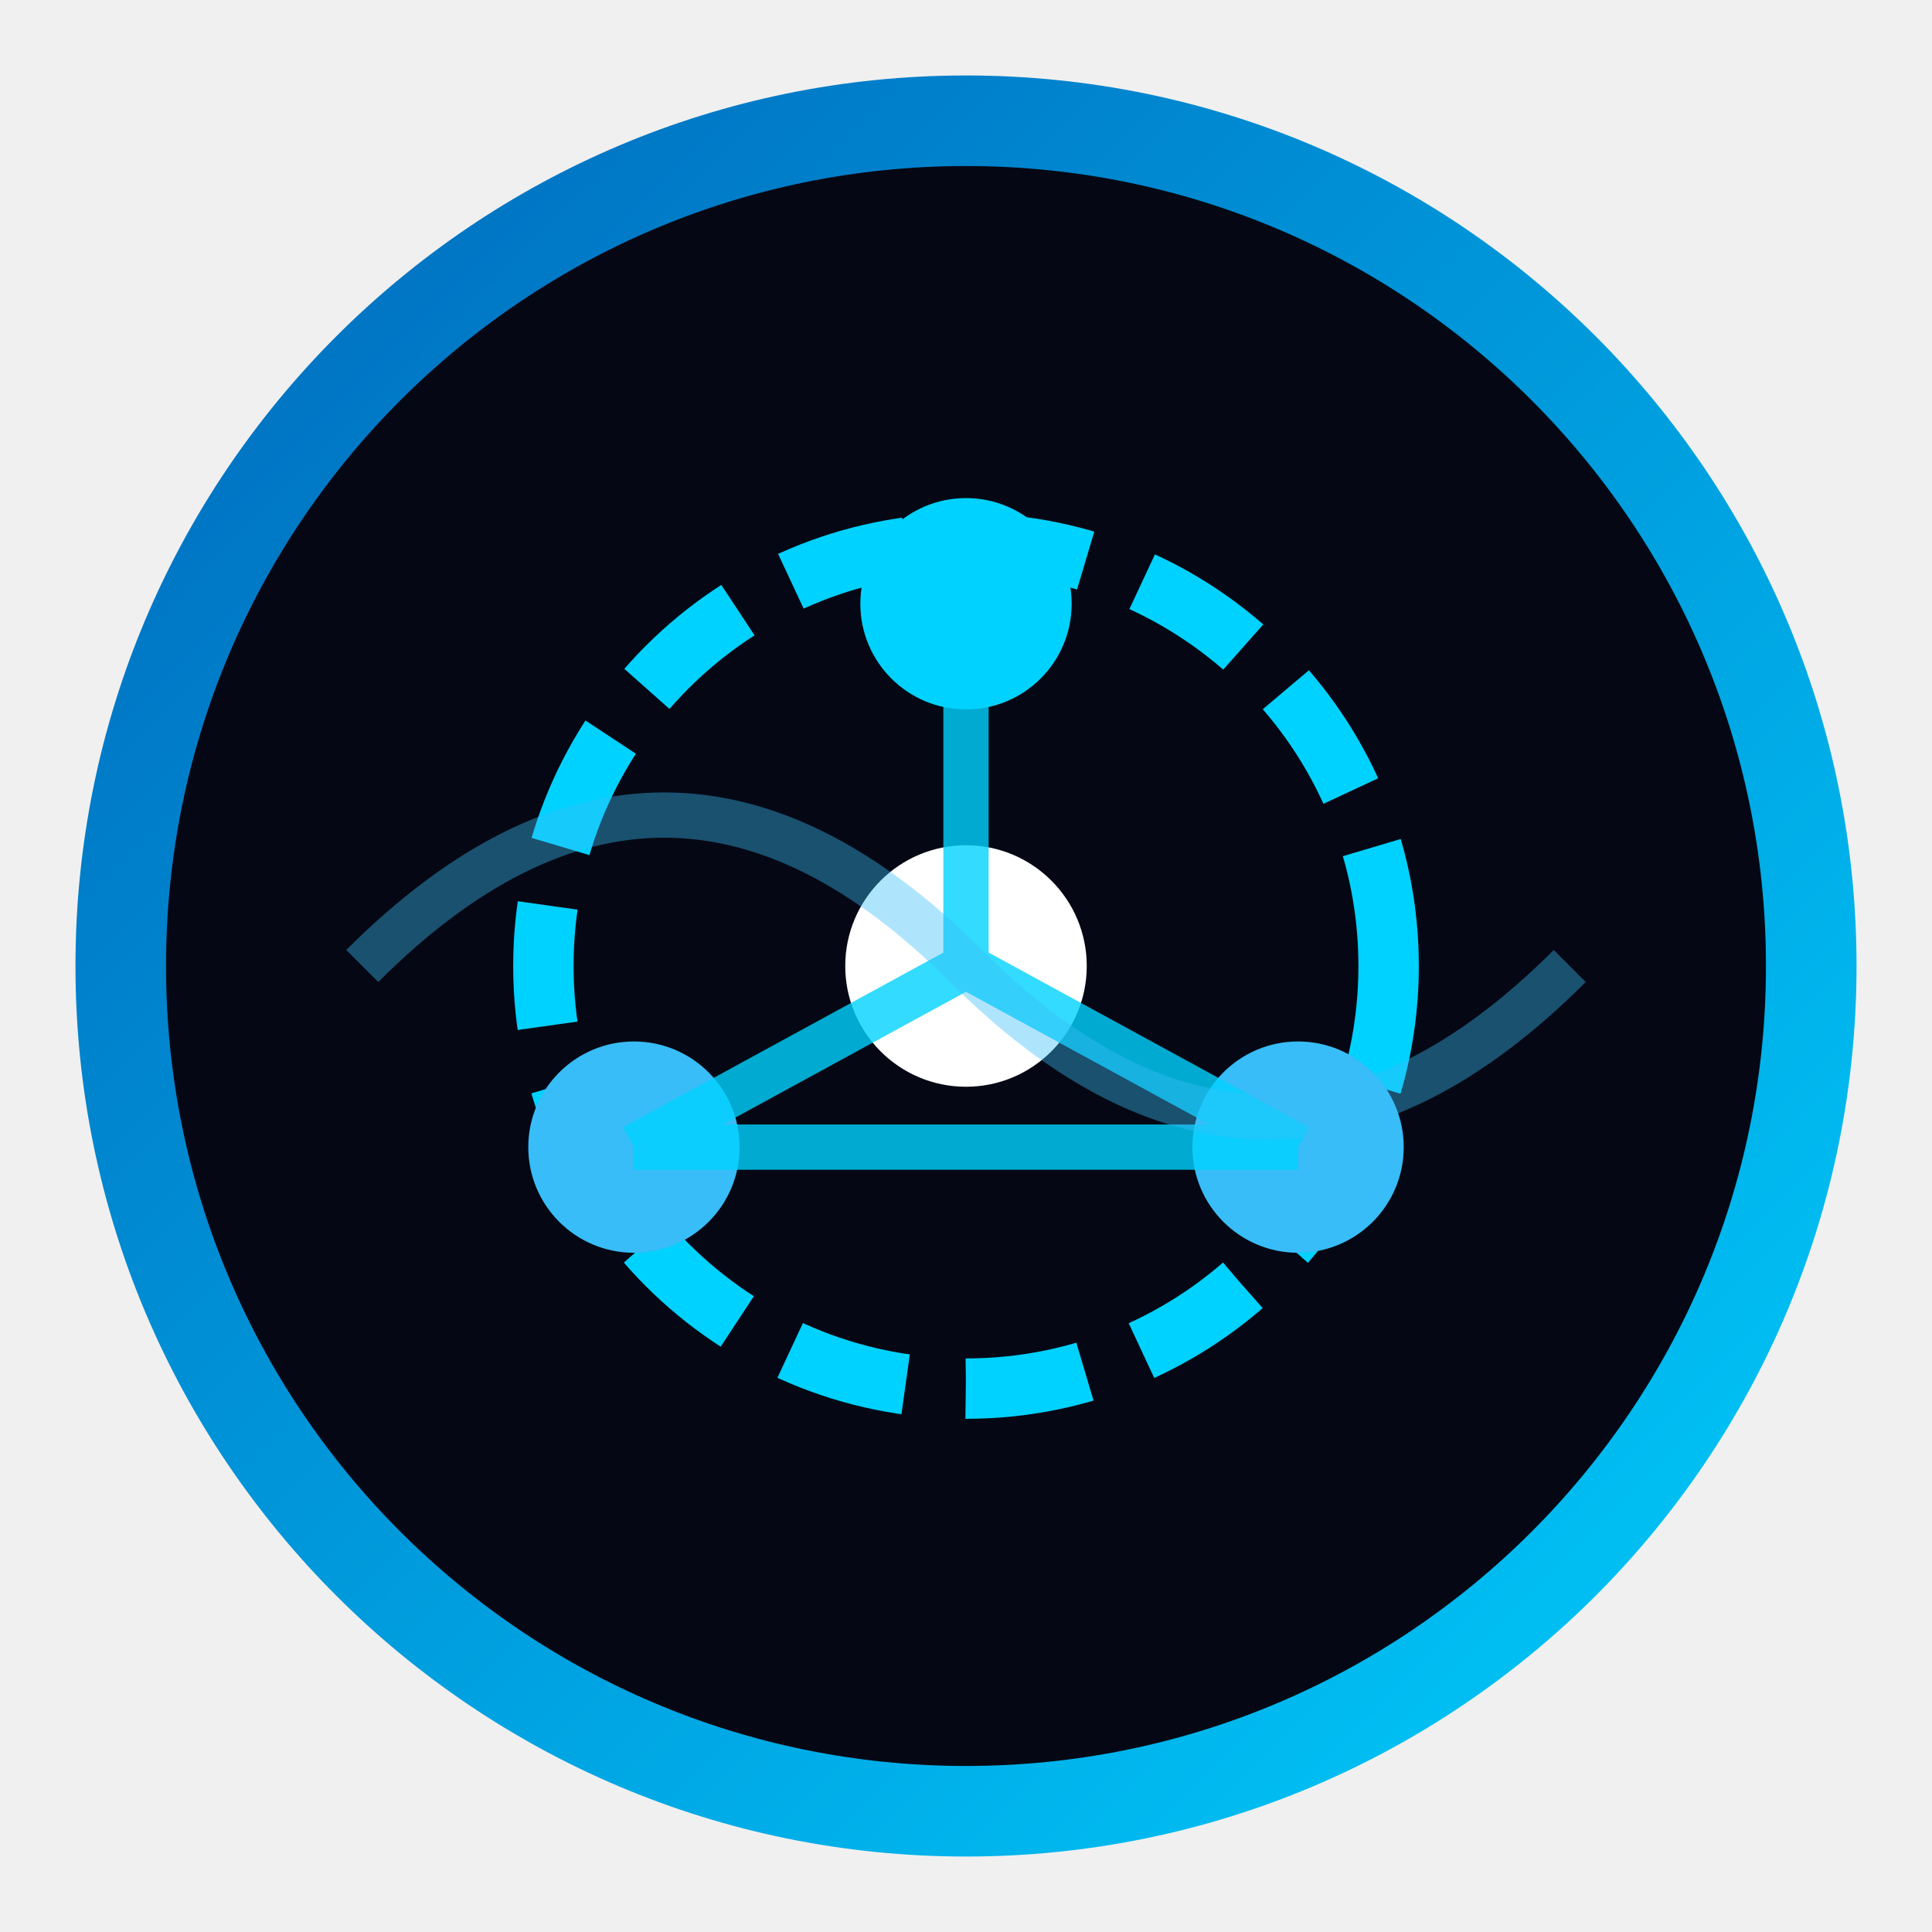
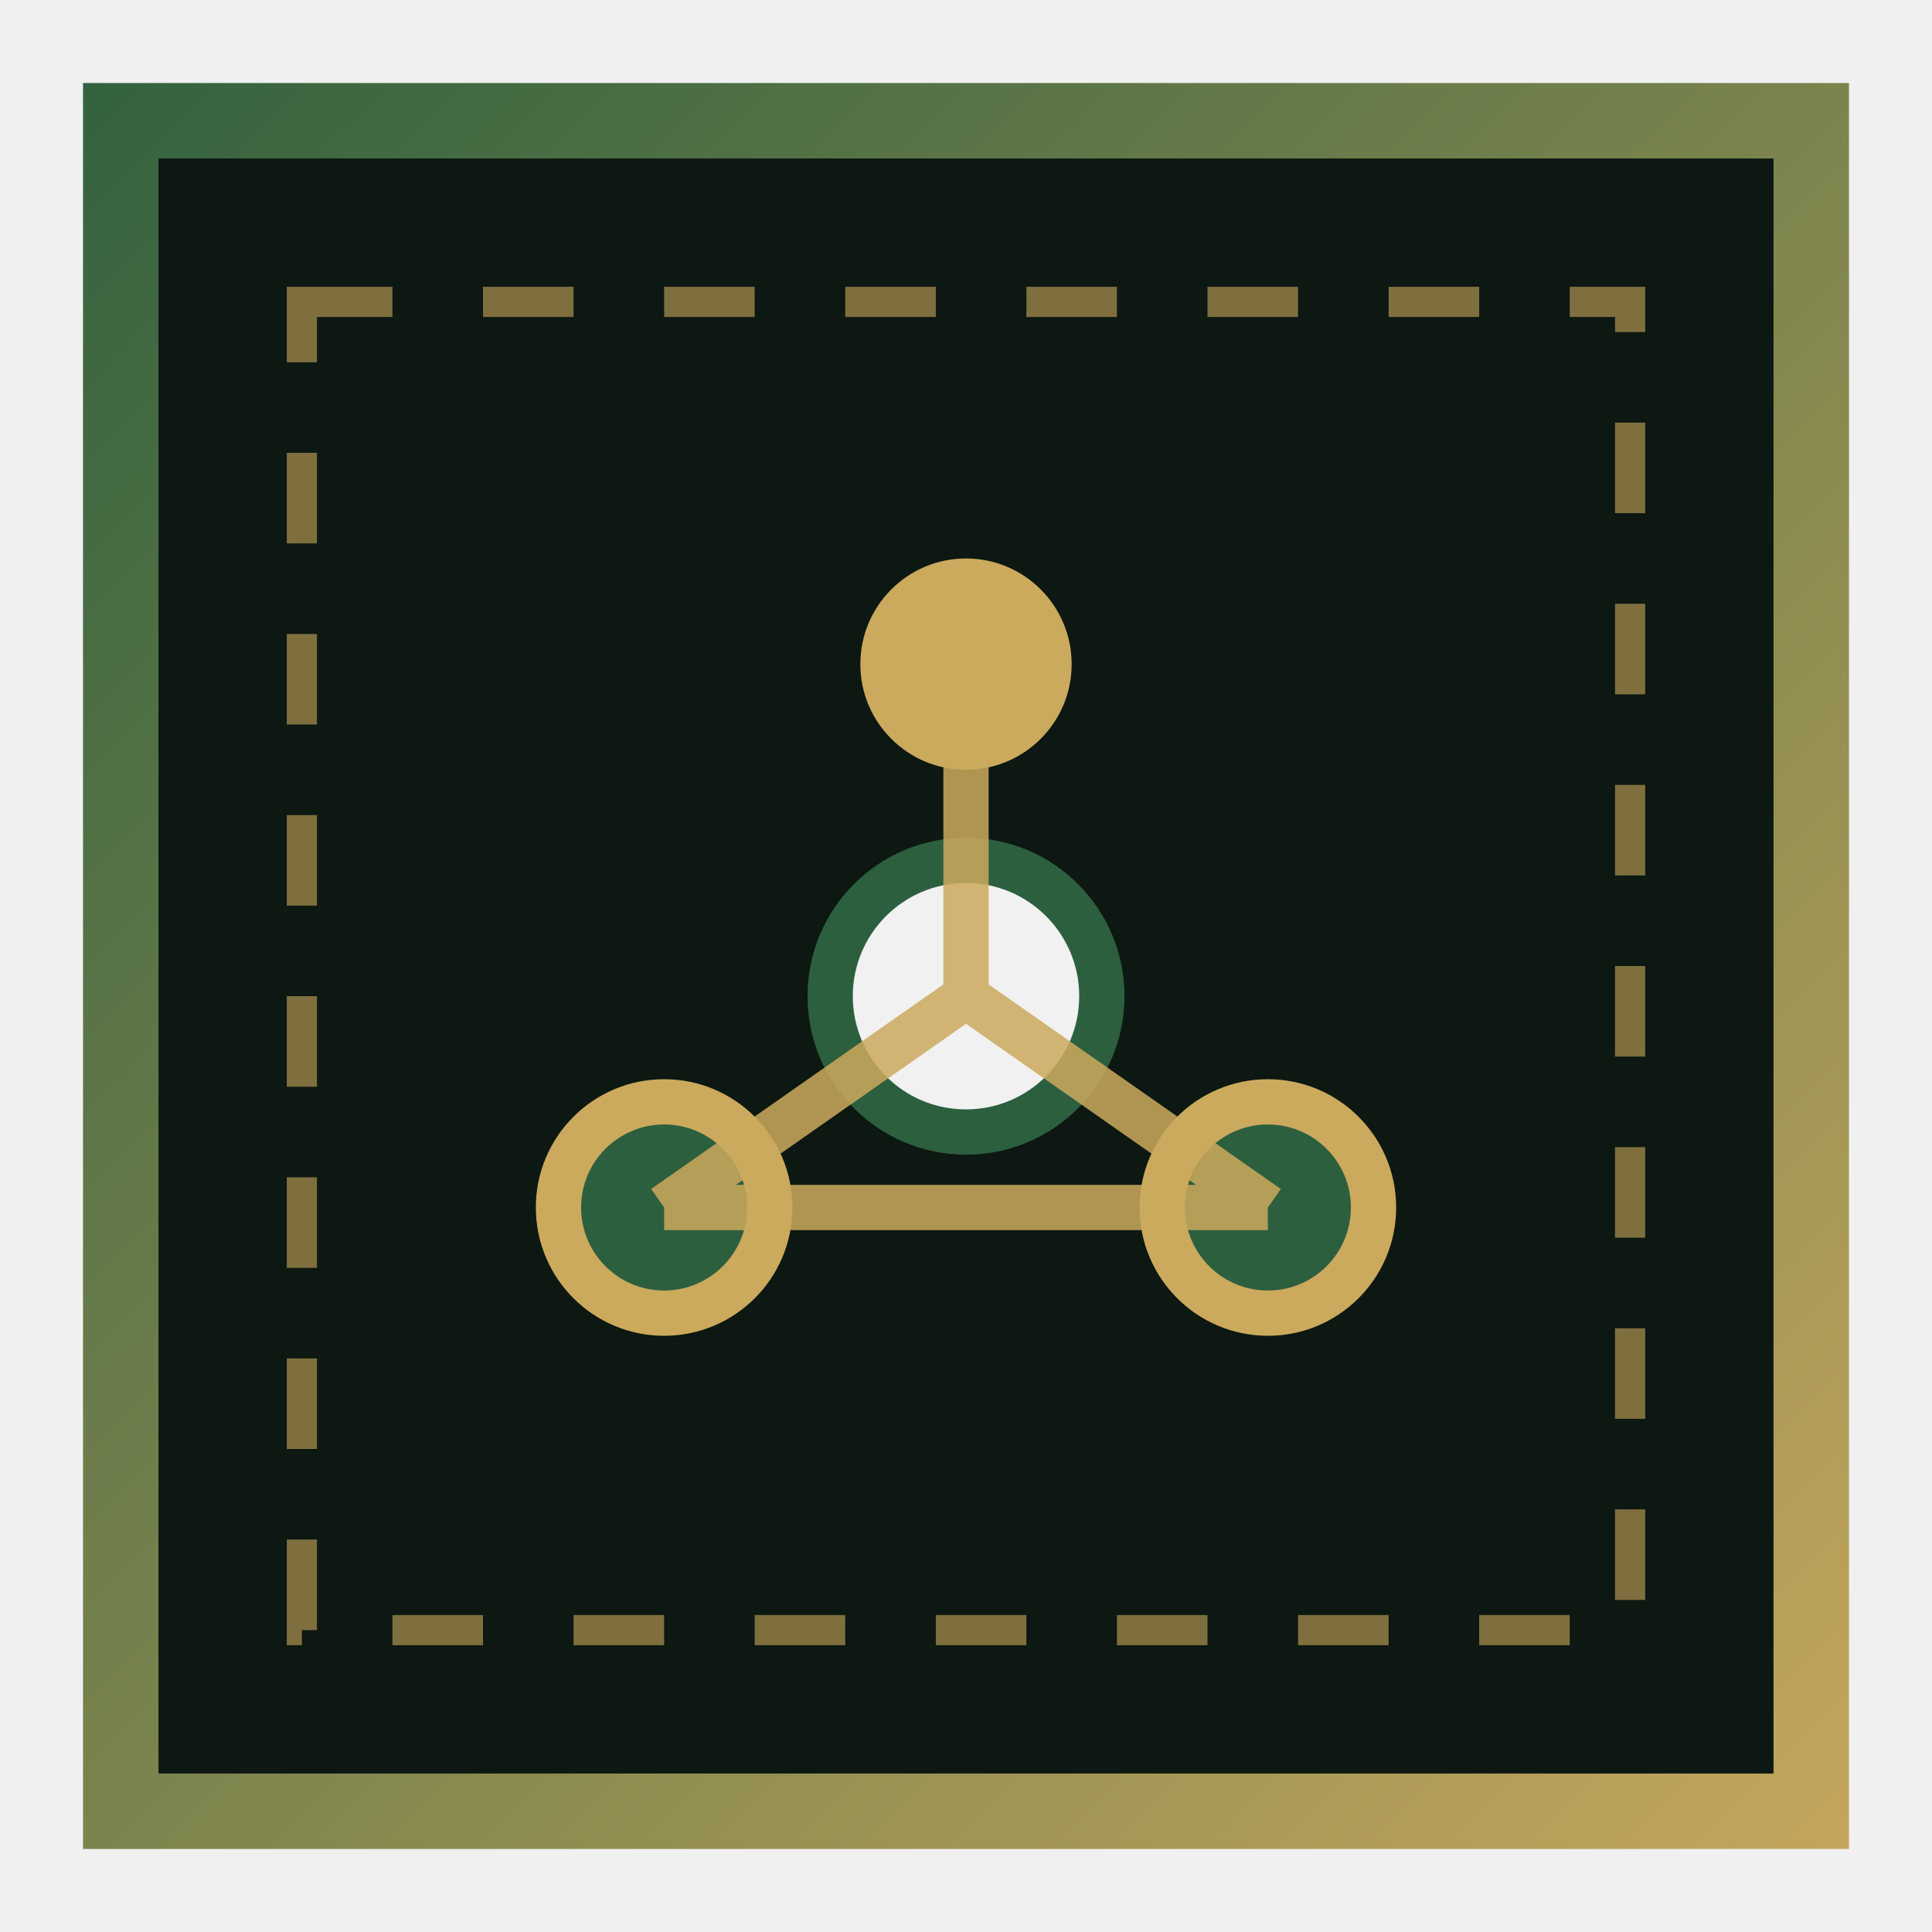
<svg xmlns="http://www.w3.org/2000/svg" viewBox="0 0 64 64" fill="none">
  <defs>
-     <linearGradient id="grad" x1="0" y1="0" x2="64" y2="64" gradientUnits="userSpaceOnUse">
-       <stop stop-color="#0062B8" />
-       <stop offset="1" stop-color="#00D2FF" />
+     <linearGradient id="royalGrad" x1="0" y1="0" x2="64" y2="64" gradientUnits="userSpaceOnUse">
+       <stop stop-color="#2C5F3E" />
+       <stop offset="1" stop-color="#CBA95D" />
    </linearGradient>
  </defs>
-   <circle cx="32" cy="32" r="28" fill="#050814" stroke="url(#grad)" stroke-width="3" />
-   <circle cx="32" cy="32" r="14" stroke="#00D2FF" stroke-width="2" stroke-dasharray="4 2" />
-   <circle cx="32" cy="20" r="3.5" fill="#00D2FF" />
-   <circle cx="21" cy="38" r="3.5" fill="#38bdf8" />
-   <circle cx="43" cy="38" r="3.5" fill="#38bdf8" />
-   <circle cx="32" cy="32" r="4" fill="#ffffff" />
-   <path d="M32 20 L32 32 M32 32 L21 38 M32 32 L43 38 M21 38 L43 38" stroke="#00D2FF" stroke-width="1.5" opacity="0.8" />
-   <path d="M12 32 Q22 22, 32 32 T52 32" stroke="#38bdf8" stroke-width="1.5" fill="none" opacity="0.4" />
+   <rect x="4" y="4" width="56" height="56" fill="#0c1811" stroke="url(#royalGrad)" stroke-width="2.5" />
+   <rect x="10" y="10" width="44" height="44" stroke="#CBA95D" stroke-width="1" stroke-dasharray="3 3" opacity="0.6" />
+   <circle cx="32" cy="22" r="3.5" fill="#CBA95D" />
+   <circle cx="22" cy="40" r="3.5" fill="#2C5F3E" stroke="#CBA95D" stroke-width="1.5" />
+   <circle cx="42" cy="40" r="3.5" fill="#2C5F3E" stroke="#CBA95D" stroke-width="1.5" />
+   <circle cx="32" cy="33" r="4.5" fill="#F1F1F1" stroke="#2C5F3E" stroke-width="1.5" />
+   <path d="M32 22 L32 33 M32 33 L22 40 M32 33 L42 40 M22 40 L42 40" stroke="#CBA95D" stroke-width="1.5" opacity="0.85" />
</svg>
